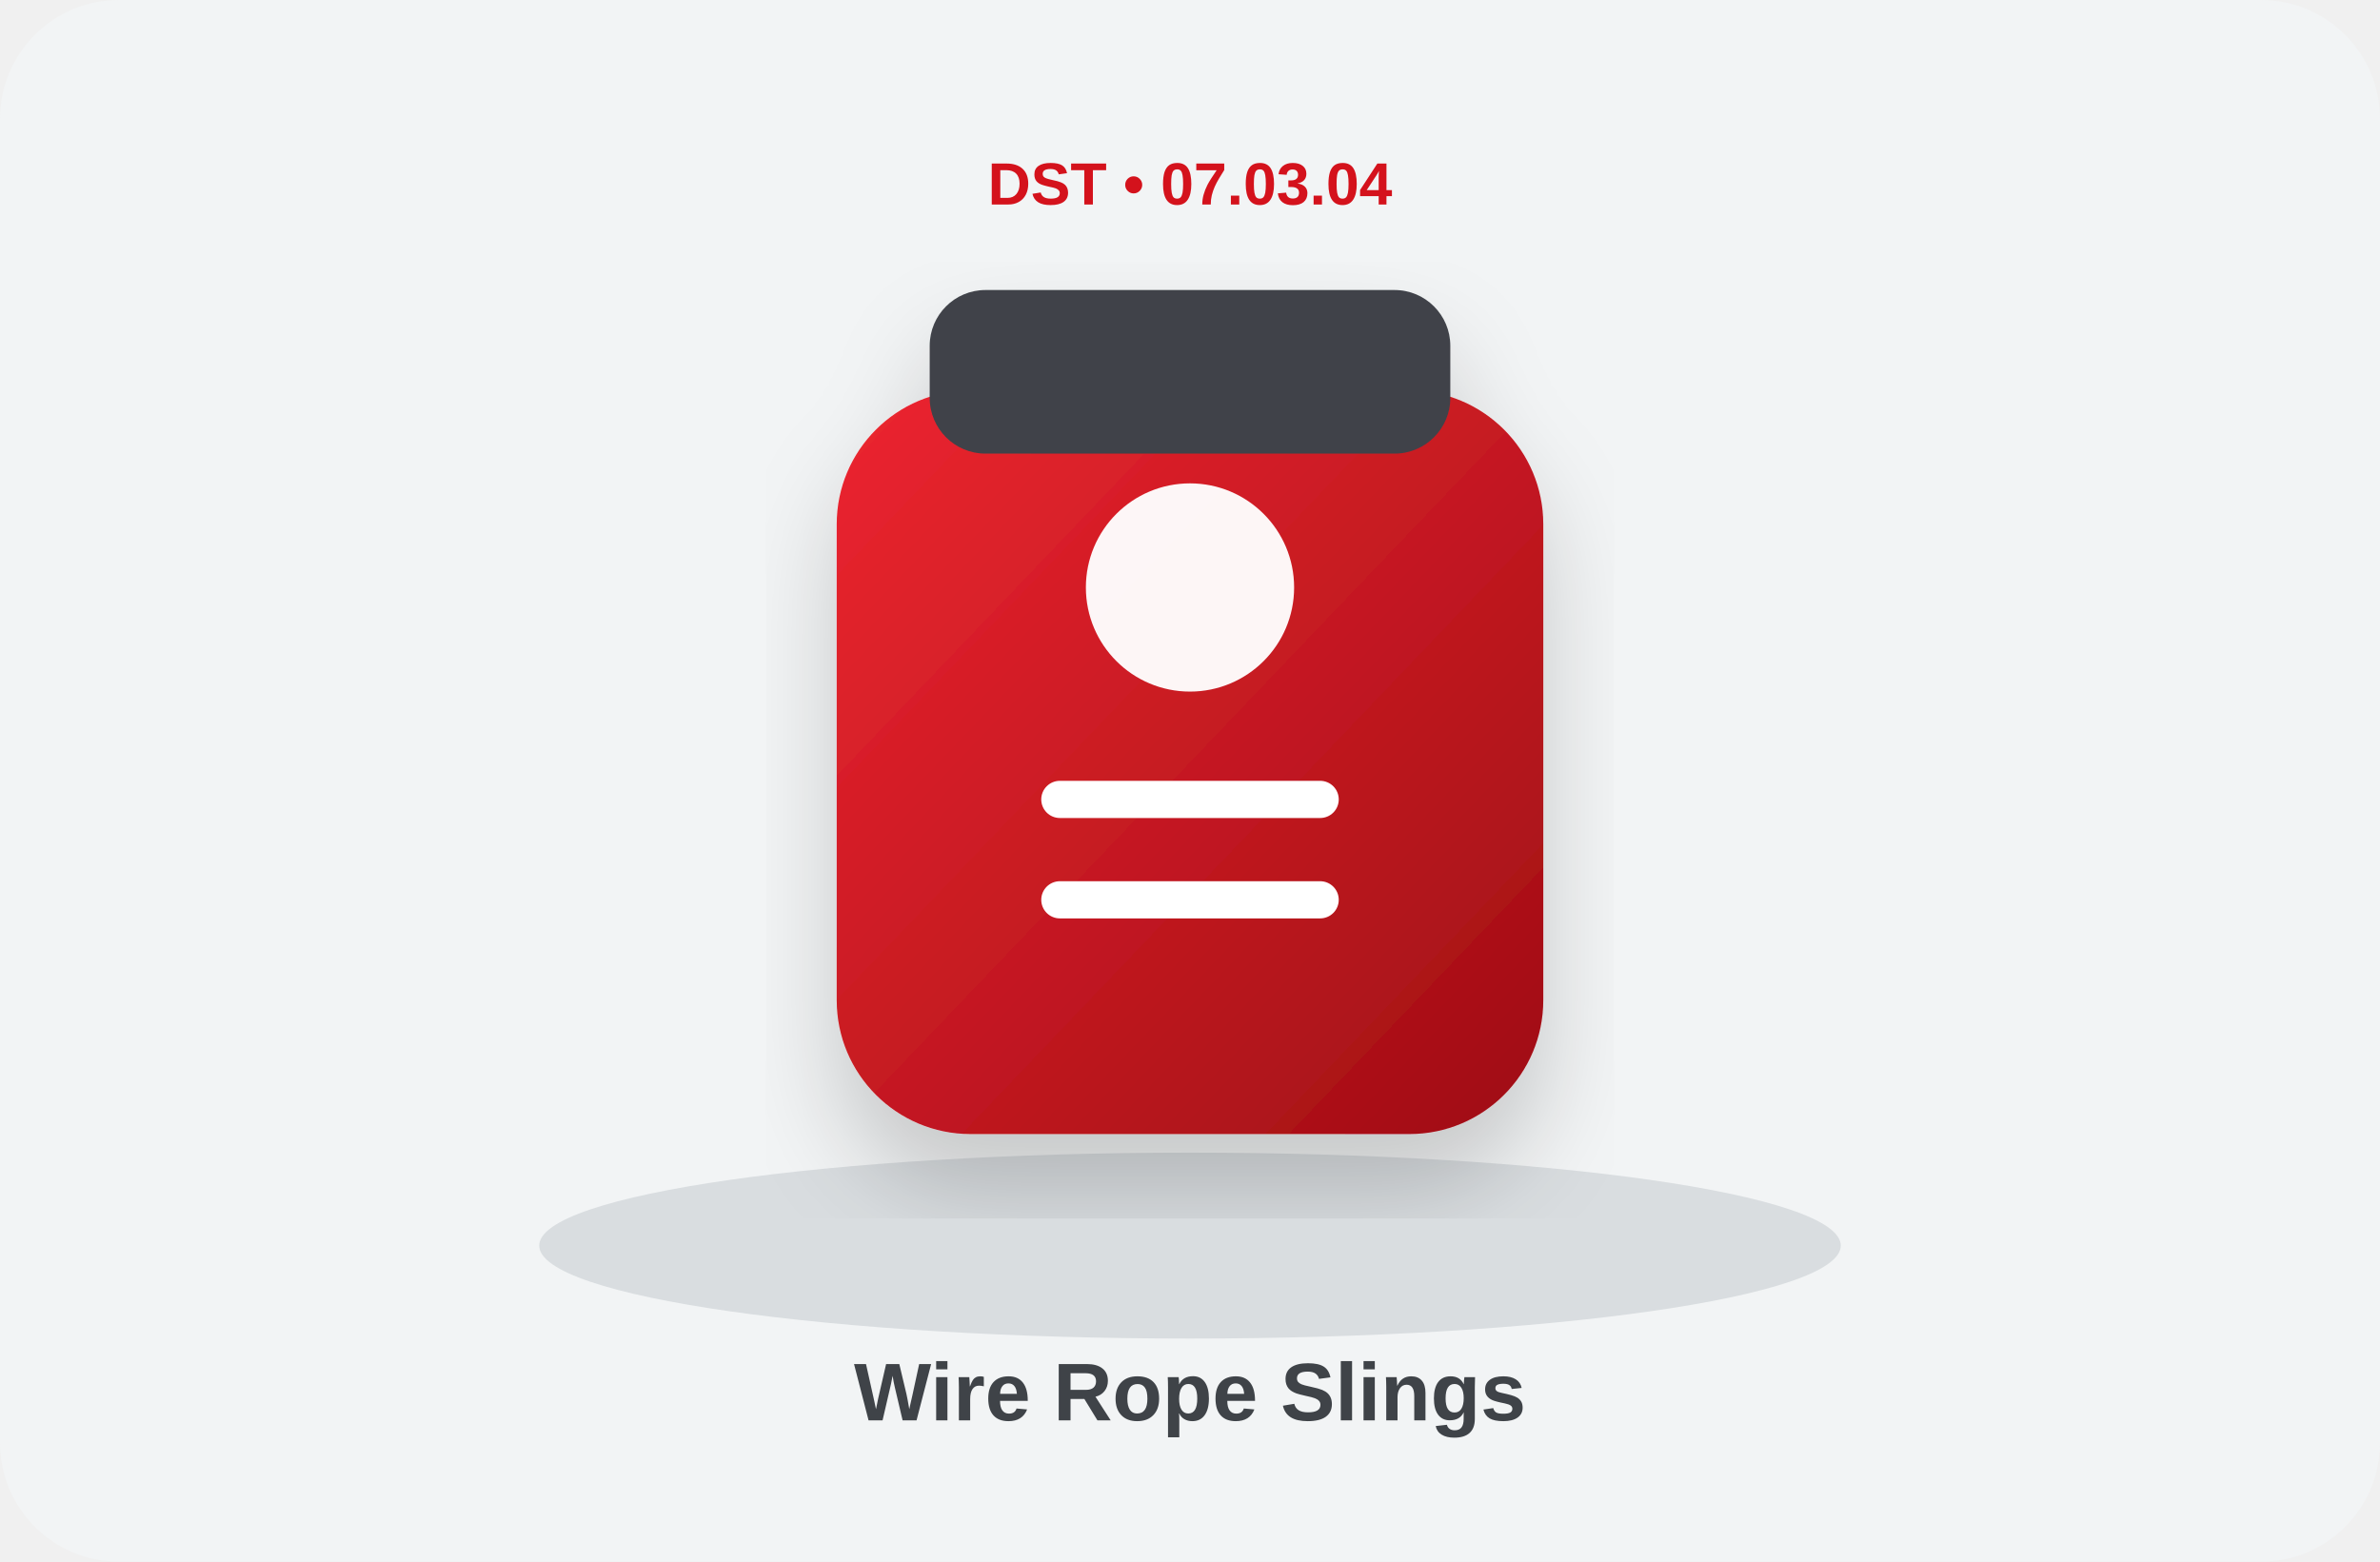
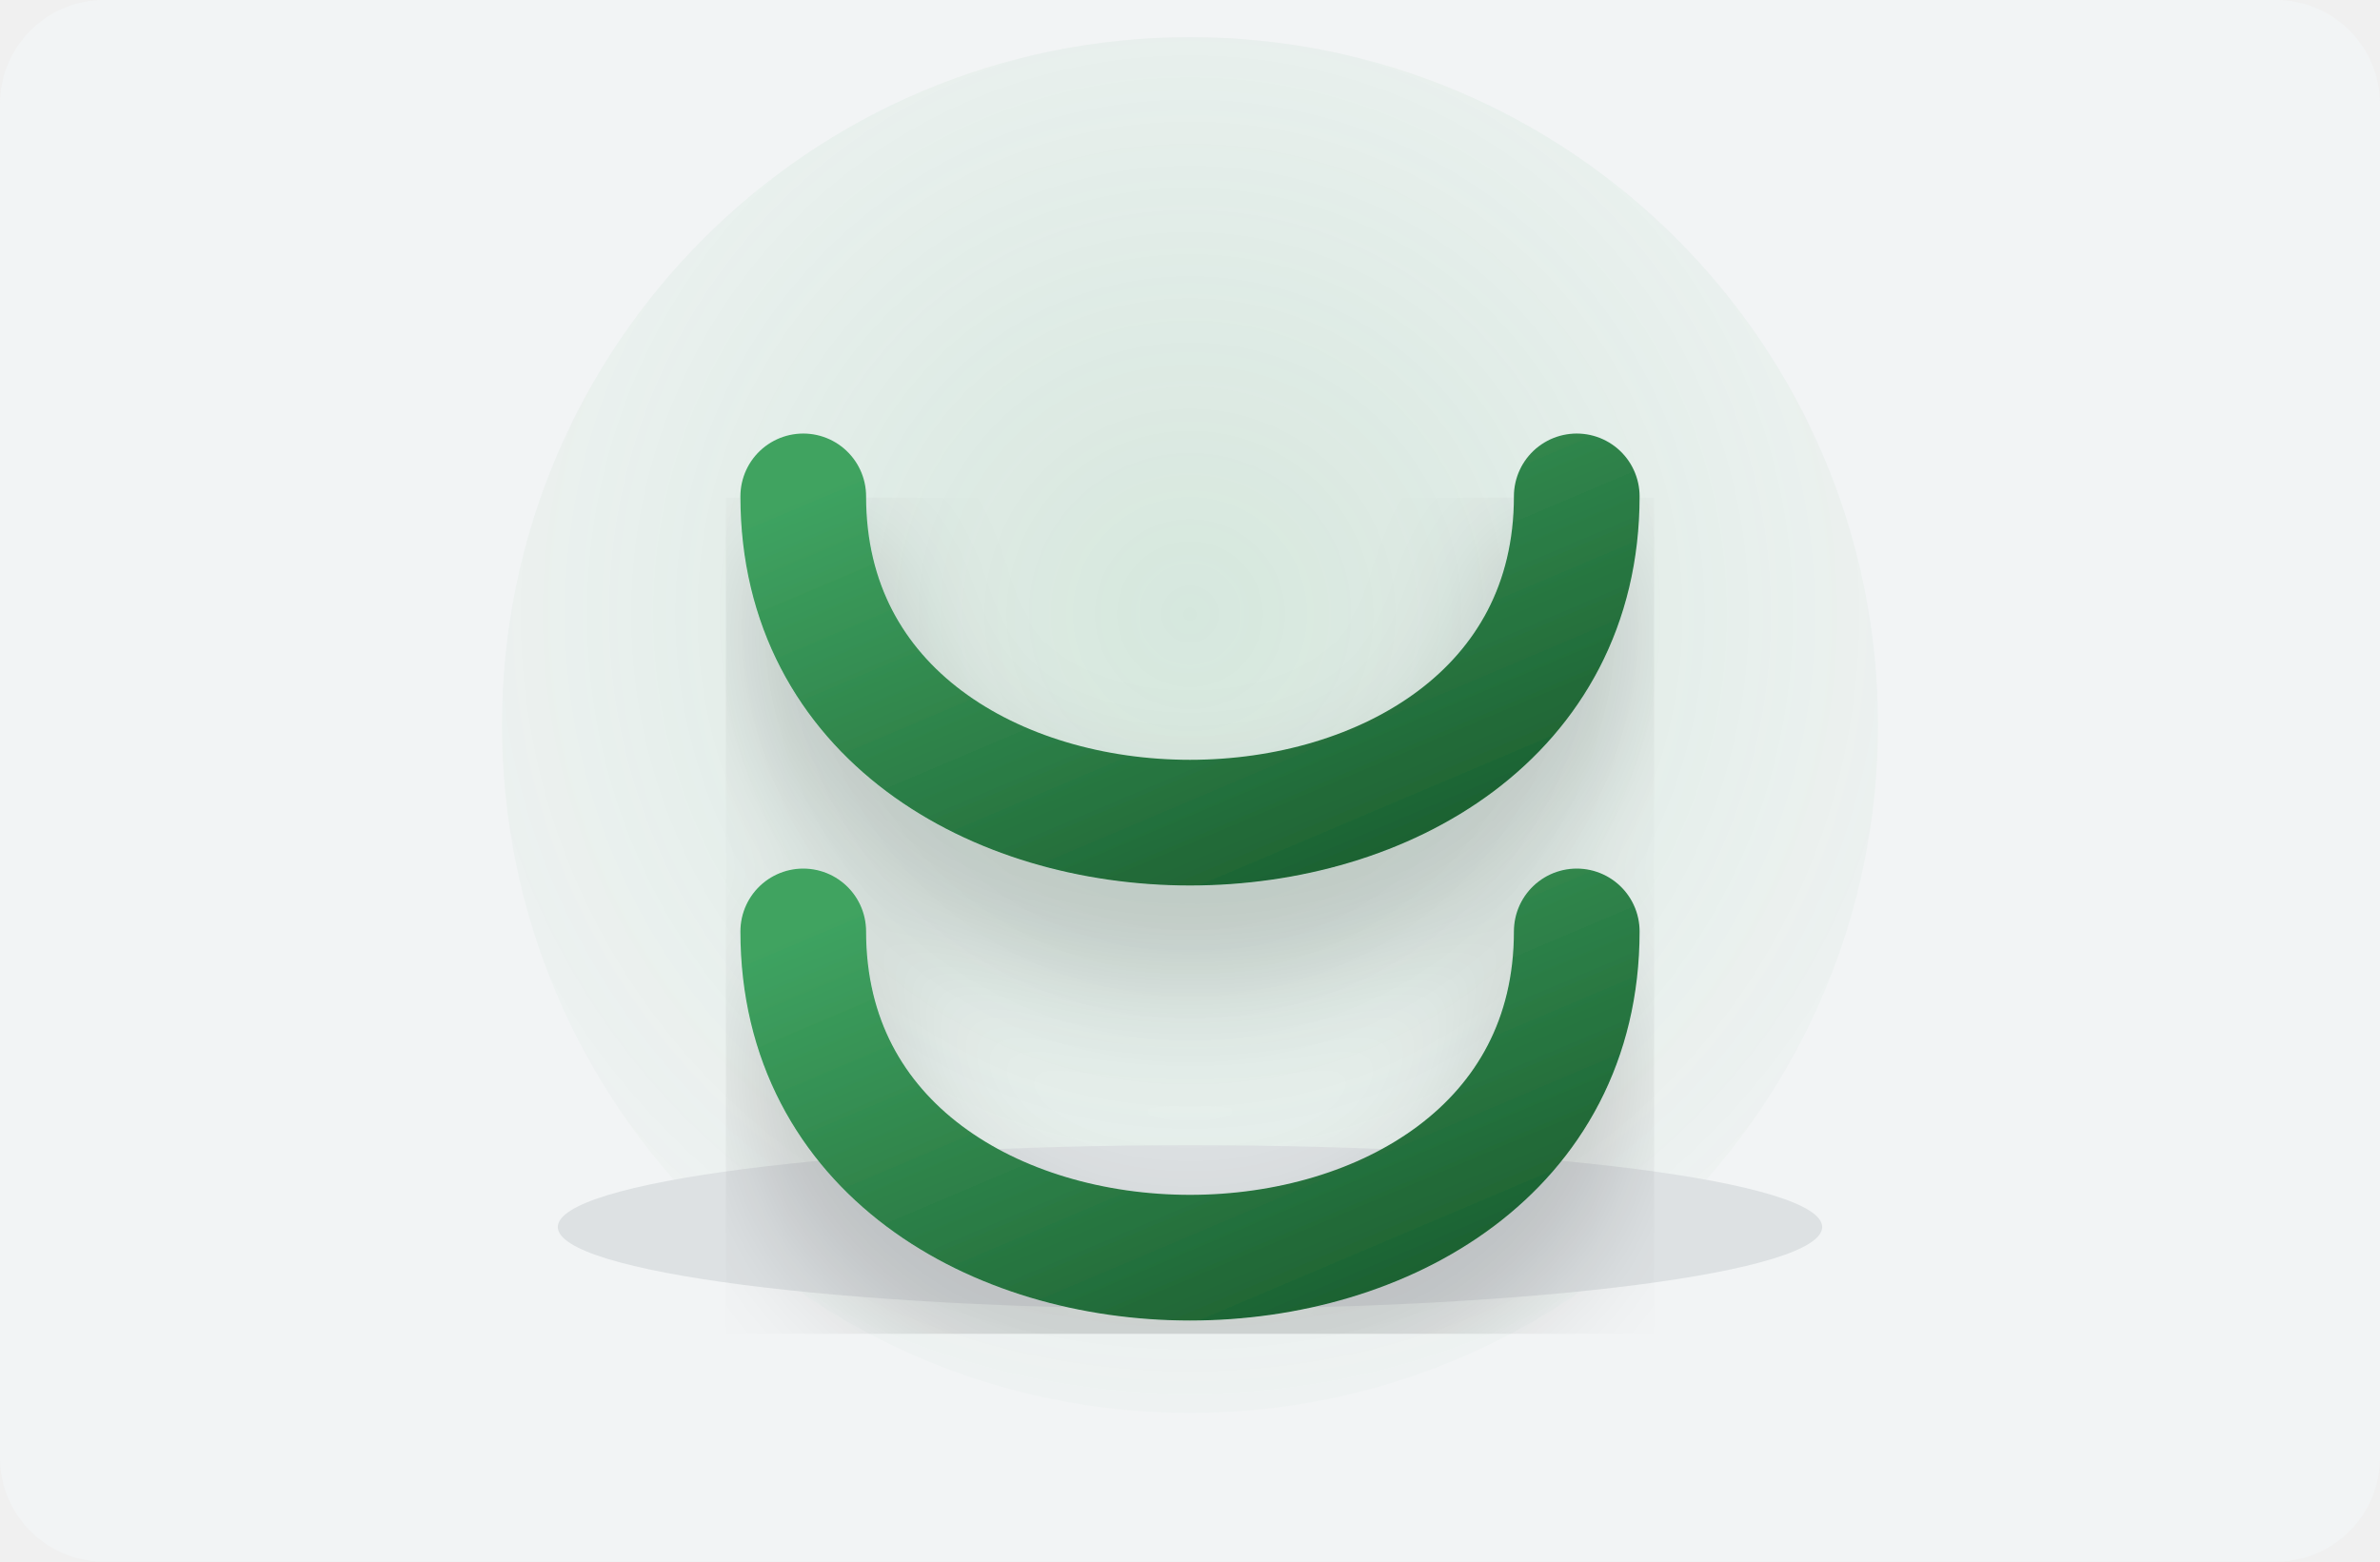
<svg xmlns="http://www.w3.org/2000/svg" viewBox="0 0 640 420">
  <defs>
    <linearGradient id="g" x1="0" y1="0" x2="1" y2="1">
-       <stop stop-color="#ed2630" />
-       <stop offset="1" stop-color="#9e0d14" />
+       <stop stop-color="#3fa361" />
+       <stop offset="1" stop-color="#1a5c2e" />
+     </linearGradient>
+     <radialGradient id="bg" cx="50%" cy="42%" r="65%">
+       <stop offset="0%" stop-color="#3fa361" stop-opacity=".16" />
+       <stop offset="100%" stop-color="#3fa361" stop-opacity="0" />
+     </radialGradient>
+     <linearGradient id="hl" x1="0" y1="0" x2="0" y2="1">
+       <stop stop-color="#ffffff" stop-opacity=".55" />
+       <stop offset="1" stop-color="#ffffff" stop-opacity="0" />
    </linearGradient>
    <filter id="sh">
-       <feDropShadow dx="0" dy="15" stdDeviation="13" flood-opacity=".18" />
+       <feDropShadow dx="0" dy="16" stdDeviation="14" flood-opacity=".2" />
    </filter>
  </defs>
-   <rect width="640" height="420" rx="32" fill="#f2f4f5" />
-   <ellipse cx="320" cy="335" rx="175" ry="25" fill="#d9dde0" />
-   <g filter="url(#sh)">
-     <rect x="225" y="105" width="190" height="200" rx="36" fill="url(#g)" />
-     <rect x="250" y="78" width="140" height="44" rx="15" fill="#3f4348" />
-     <circle cx="320" cy="158" r="28" fill="#fff" opacity=".96" />
-     <path d="M285 215h70M285 242h70" stroke="#fff" stroke-width="10" stroke-linecap="round" />
+   <rect width="640" height="420" rx="28" fill="#f2f4f5" />
+   <circle cx="320" cy="195" r="185" fill="url(#bg)" />
+   <ellipse cx="320" cy="330" rx="170" ry="22" fill="#dde1e3" />
+   <g transform="translate(320,205) scale(1.3) translate(-320,-205)">
+     <g filter="url(#sh)">
+       <path d="M240 150c0 90 160 90 160 0" fill="none" stroke="url(#g)" stroke-width="26" stroke-linecap="round" />
+       <path d="M240 150c0 90 160 90 160 0" fill="none" stroke="url(#g)" stroke-width="26" stroke-linecap="round" transform="translate(0 90)" />
+     </g>
  </g>
-   <text x="320" y="55" text-anchor="middle" font-family="Arial" font-size="16" font-weight="800" fill="#d4121c">DST • 07.03.04</text>
-   <text x="320" y="382" text-anchor="middle" font-family="Arial" font-size="22" font-weight="700" fill="#3f4348">Wire Rope Slings</text>
</svg>
